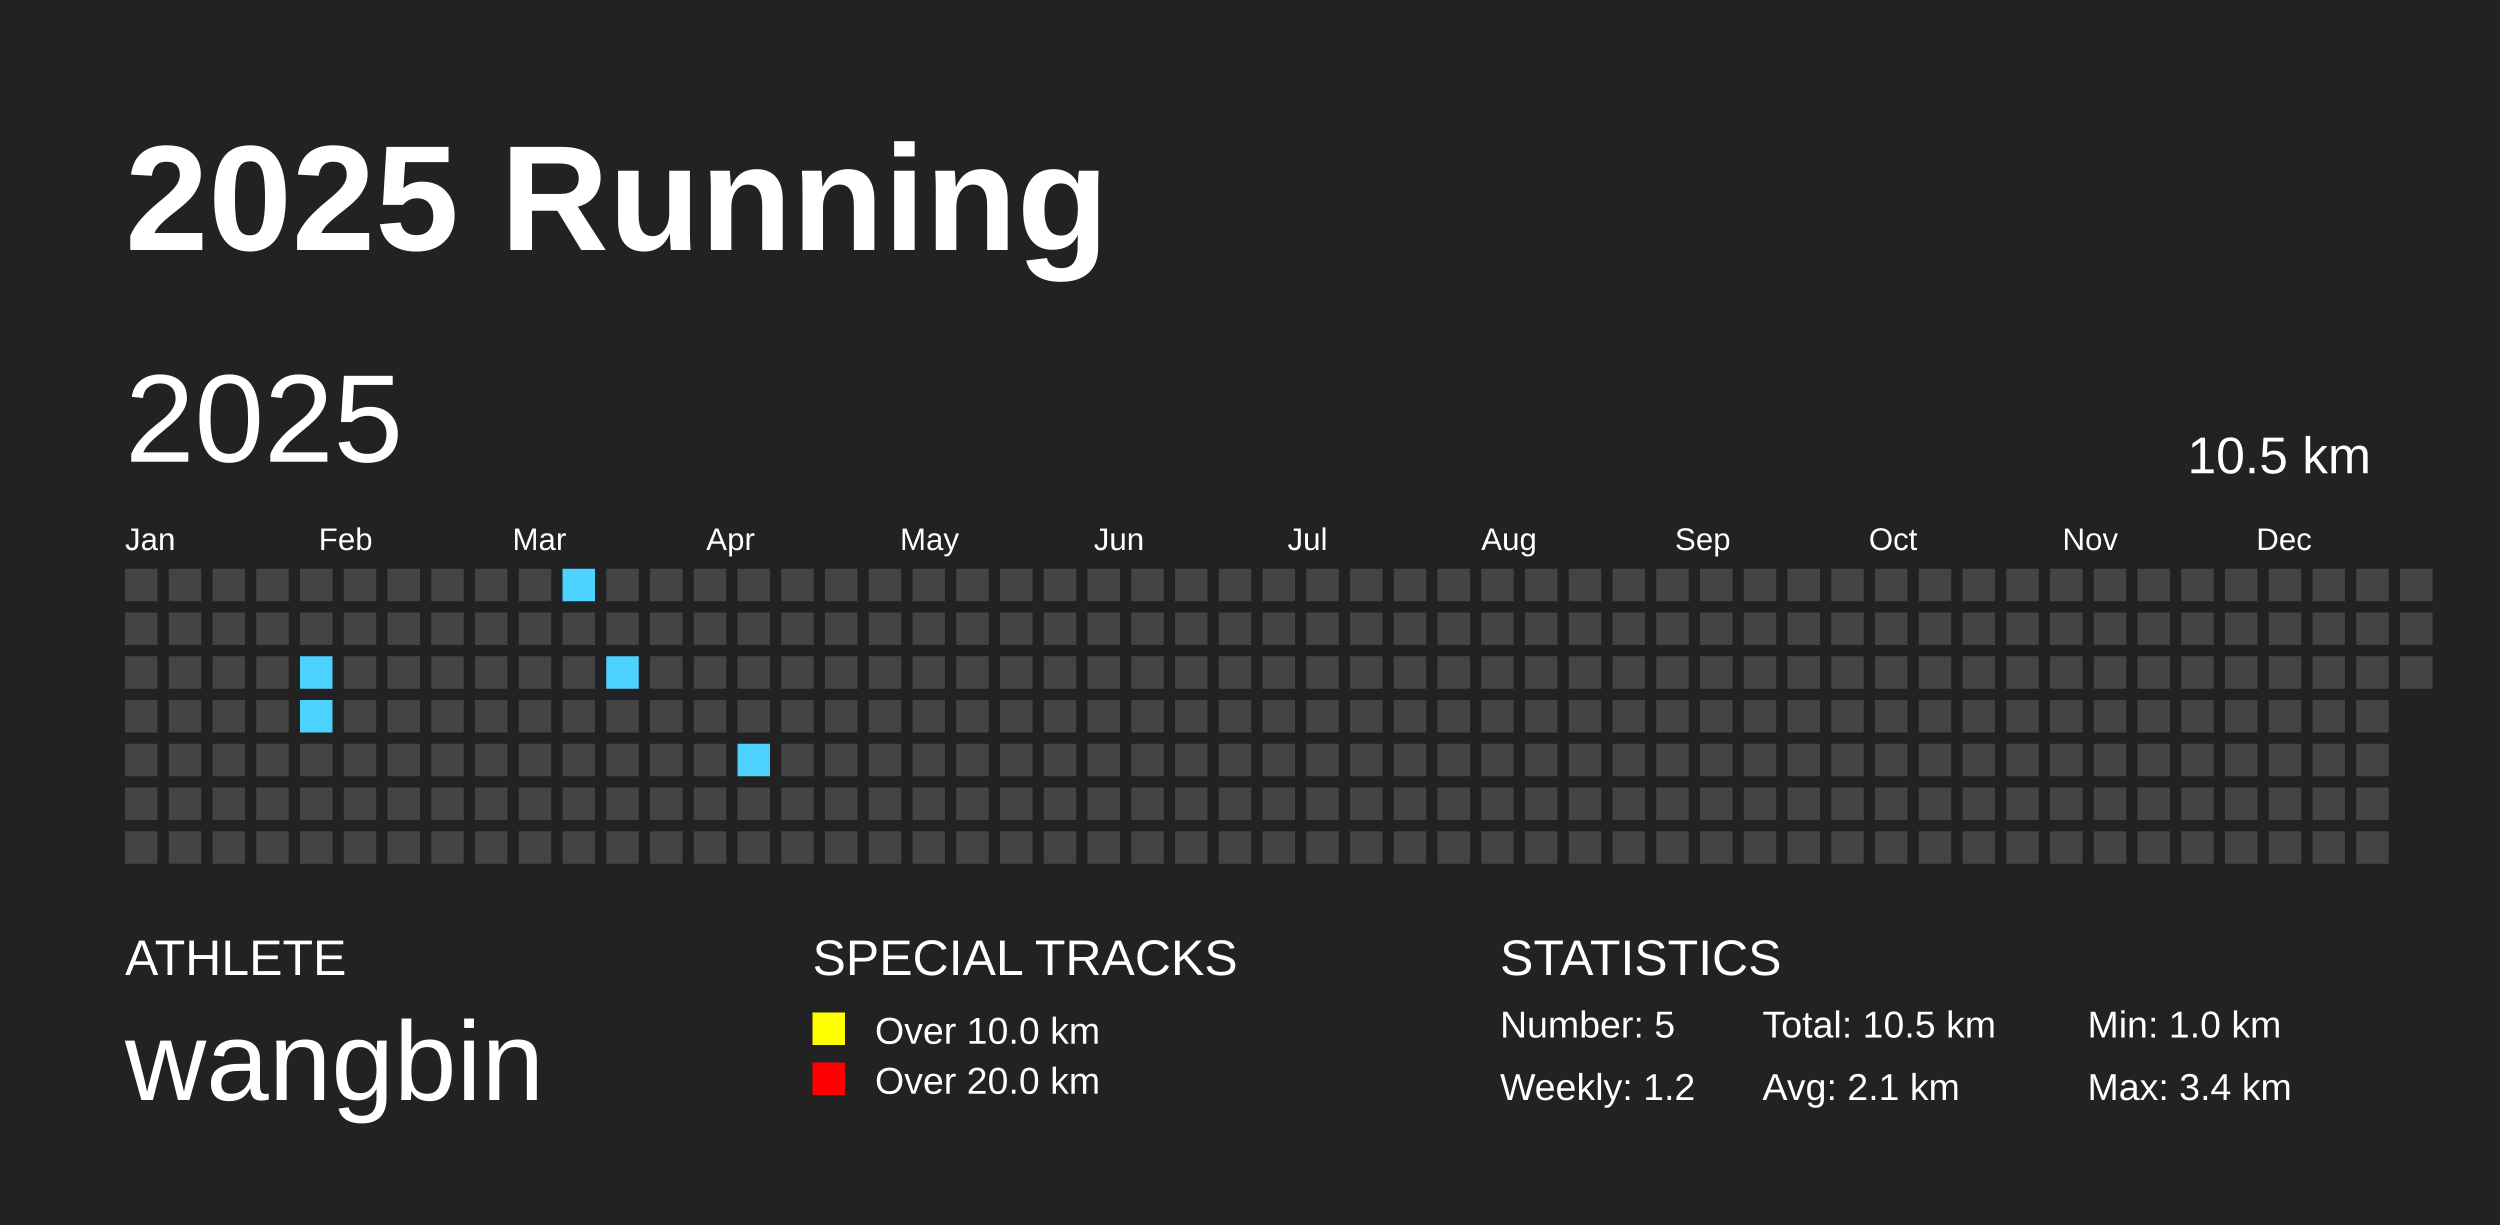
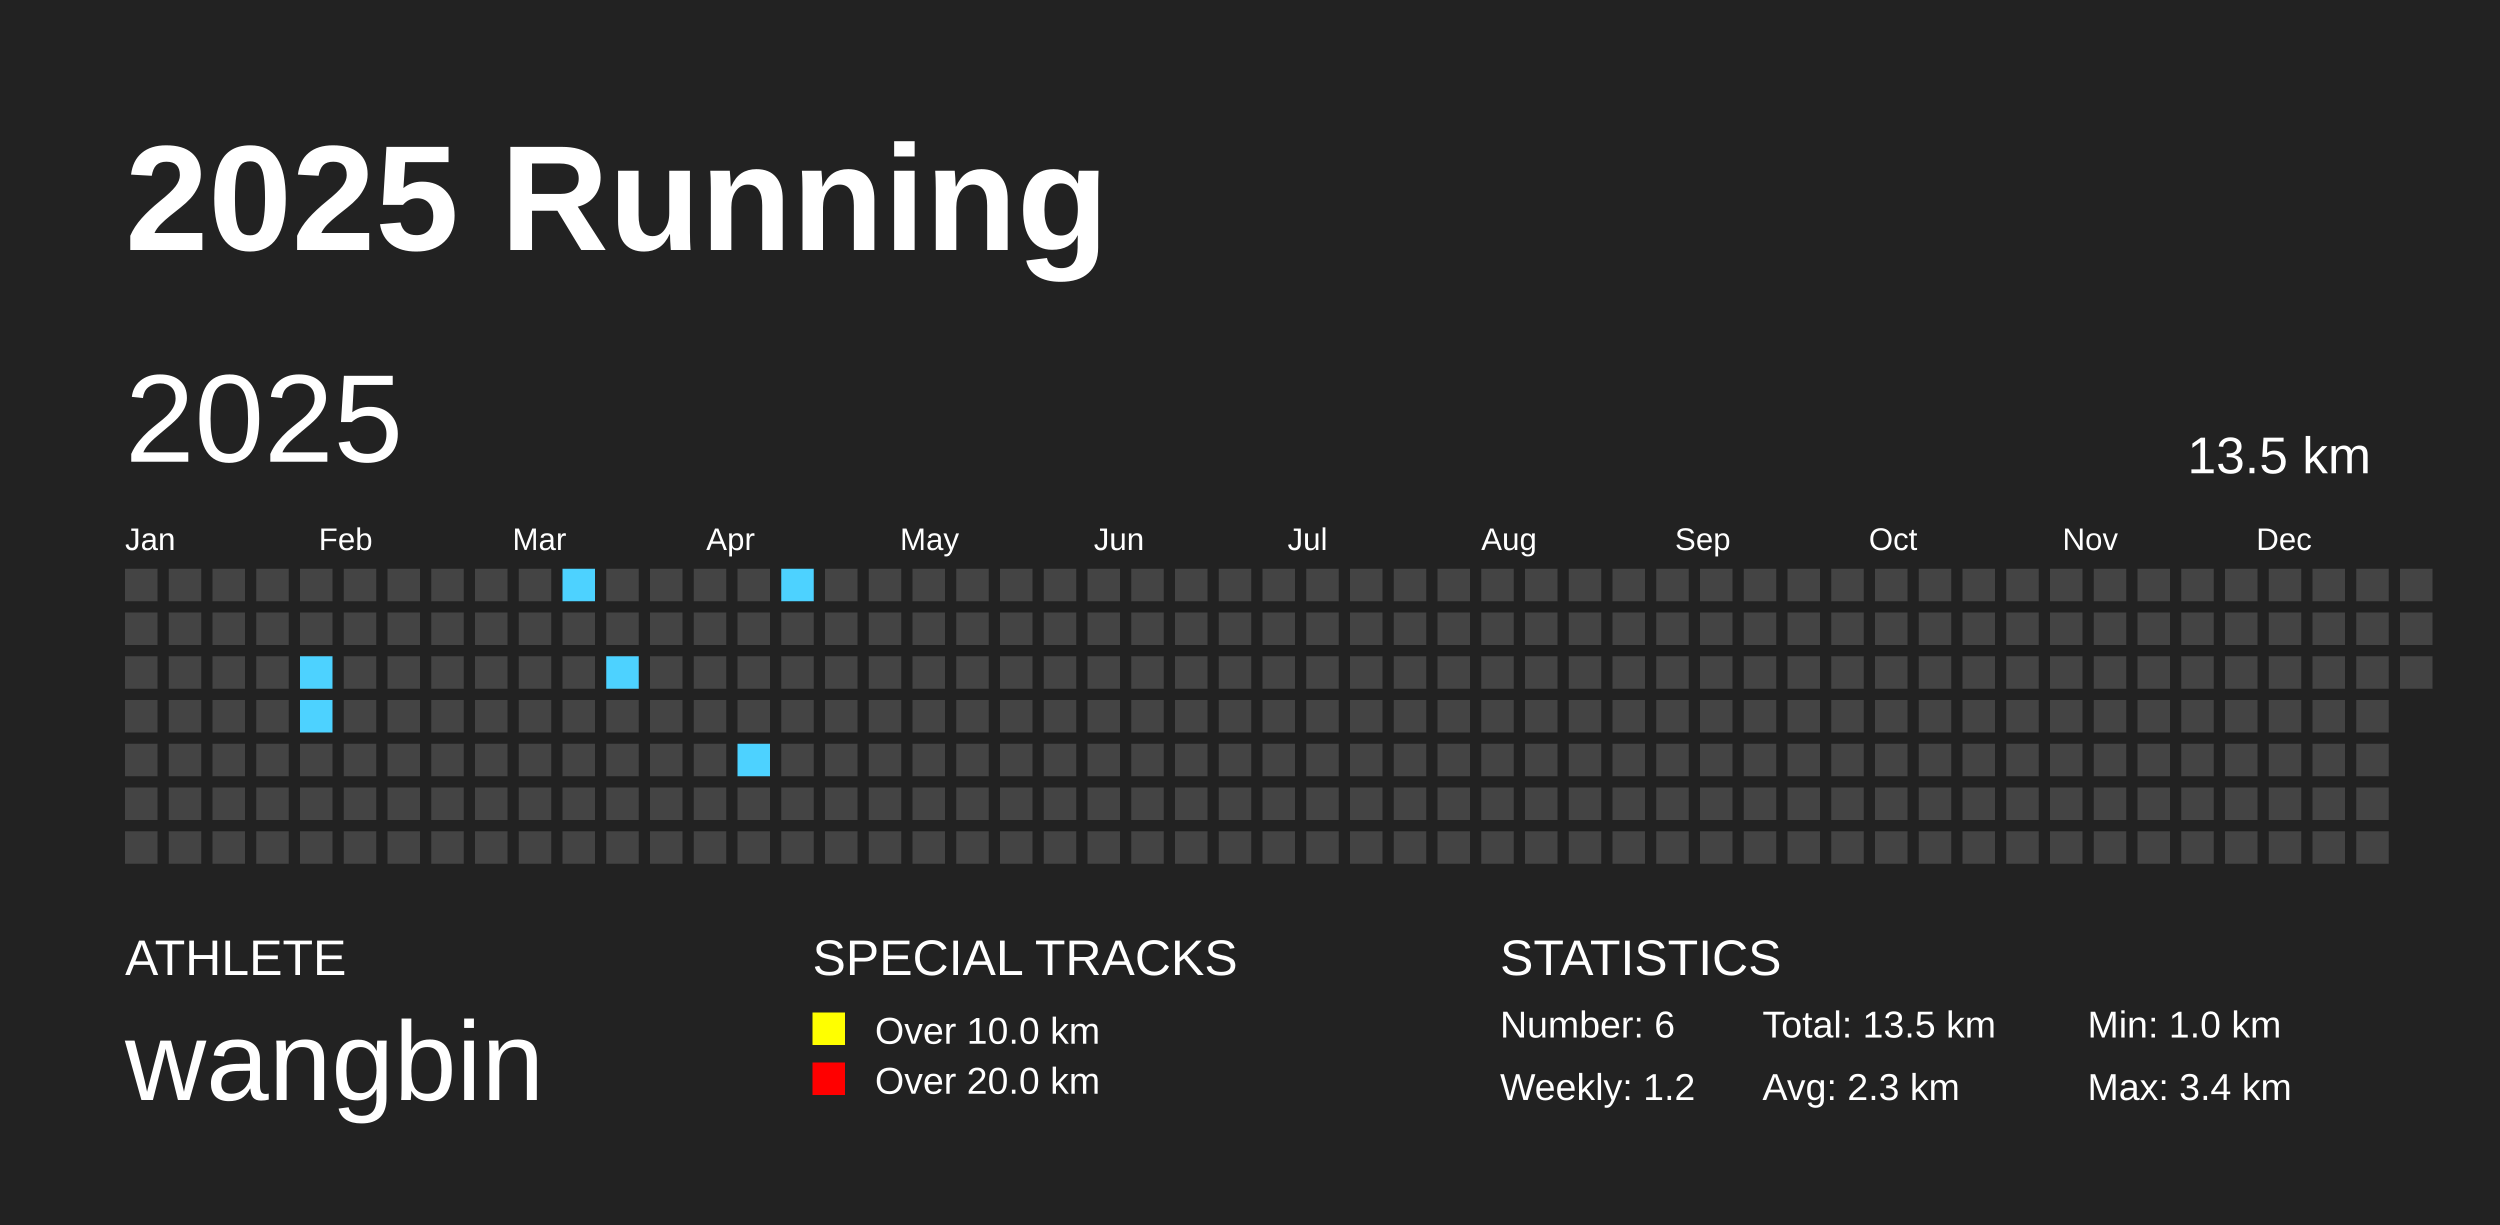
<svg xmlns="http://www.w3.org/2000/svg" baseProfile="full" height="98mm" version="1.1" viewBox="0,0,200,98" width="200mm">
  <defs />
  <rect fill="#222222" height="98" width="200" x="0" y="0" />
  <text fill="#FFFFFF" style="font-size:12px; font-family:Arial; font-weight:bold;" x="10" y="20">2025 Running</text>
  <text fill="#FFFFFF" style="font-size:4px; font-family:Arial" x="10" y="78">ATHLETE</text>
  <text fill="#FFFFFF" style="font-size:9px; font-family:Arial" x="10" y="88">wangbin</text>
  <text fill="#FFFFFF" style="font-size:4px; font-family:Arial" x="65" y="78">SPECIAL TRACKS</text>
  <rect fill="yellow" height="2.6" width="2.6" x="65" y="81" />
  <text fill="#FFFFFF" style="font-size:3px; font-family:Arial" x="70" y="83.5">Over 10.0 km</text>
  <rect fill="red" height="2.6" width="2.6" x="65" y="85" />
  <text fill="#FFFFFF" style="font-size:3px; font-family:Arial" x="70" y="87.5">Over 20.0 km</text>
  <text fill="#FFFFFF" style="font-size:4px; font-family:Arial" x="120" y="78">STATISTICS</text>
-   <text fill="#FFFFFF" style="font-size:3px; font-family:Arial" x="120" y="83">Number: 5</text>
+   <text fill="#FFFFFF" style="font-size:3px; font-family:Arial" x="120" y="83">Number: 6</text>
  <text fill="#FFFFFF" style="font-size:3px; font-family:Arial" x="120" y="88">Weekly: 1.2</text>
-   <text fill="#FFFFFF" style="font-size:3px; font-family:Arial" x="141" y="83">Total: 10.5 km</text>
-   <text fill="#FFFFFF" style="font-size:3px; font-family:Arial" x="141" y="88">Avg: 2.1 km</text>
+   <text fill="#FFFFFF" style="font-size:3px; font-family:Arial" x="141" y="83">Total: 13.5 km</text>
+   <text fill="#FFFFFF" style="font-size:3px; font-family:Arial" x="141" y="88">Avg: 2.3 km</text>
  <text fill="#FFFFFF" style="font-size:3px; font-family:Arial" x="167" y="83">Min: 1.0 km</text>
  <text fill="#FFFFFF" style="font-size:3px; font-family:Arial" x="167" y="88">Max: 3.4 km</text>
  <text dominant-baseline="hanging" fill="#FFFFFF" style="font-size:10.0px; font-family:Arial;" x="10" y="30">2025</text>
-   <text dominant-baseline="hanging" fill="#FFFFFF" style="font-size:4.125px; font-family:Arial;" x="175" y="35">10.5 km</text>
+   <text dominant-baseline="hanging" fill="#FFFFFF" style="font-size:4.125px; font-family:Arial;" x="175" y="35">13.5 km</text>
  <text fill="#FFFFFF" style="font-size:2.5px; font-family:Arial" x="10.0" y="44">Jan</text>
  <text fill="#FFFFFF" style="font-size:2.5px; font-family:Arial" x="25.5" y="44">Feb</text>
  <text fill="#FFFFFF" style="font-size:2.5px; font-family:Arial" x="41.0" y="44">Mar</text>
  <text fill="#FFFFFF" style="font-size:2.5px; font-family:Arial" x="56.5" y="44">Apr</text>
  <text fill="#FFFFFF" style="font-size:2.5px; font-family:Arial" x="72.0" y="44">May</text>
  <text fill="#FFFFFF" style="font-size:2.5px; font-family:Arial" x="87.5" y="44">Jun</text>
  <text fill="#FFFFFF" style="font-size:2.5px; font-family:Arial" x="103.0" y="44">Jul</text>
  <text fill="#FFFFFF" style="font-size:2.5px; font-family:Arial" x="118.5" y="44">Aug</text>
  <text fill="#FFFFFF" style="font-size:2.5px; font-family:Arial" x="134.0" y="44">Sep</text>
  <text fill="#FFFFFF" style="font-size:2.5px; font-family:Arial" x="149.5" y="44">Oct</text>
  <text fill="#FFFFFF" style="font-size:2.5px; font-family:Arial" x="165.0" y="44">Nov</text>
  <text fill="#FFFFFF" style="font-size:2.5px; font-family:Arial" x="180.5" y="44">Dec</text>
  <rect fill="#444444" height="2.6" width="2.6" x="10.0" y="45.5" />
  <rect fill="#444444" height="2.6" width="2.6" x="10.0" y="49.0" />
  <rect fill="#444444" height="2.6" width="2.6" x="10.0" y="52.5" />
  <rect fill="#444444" height="2.6" width="2.6" x="10.0" y="56.0" />
  <rect fill="#444444" height="2.6" width="2.6" x="10.0" y="59.5" />
  <rect fill="#444444" height="2.6" width="2.6" x="10.0" y="63.0" />
  <rect fill="#444444" height="2.6" width="2.6" x="10.0" y="66.5" />
  <rect fill="#444444" height="2.6" width="2.6" x="13.5" y="45.5" />
  <rect fill="#444444" height="2.6" width="2.6" x="13.5" y="49.0" />
  <rect fill="#444444" height="2.6" width="2.6" x="13.5" y="52.5" />
  <rect fill="#444444" height="2.6" width="2.6" x="13.5" y="56.0" />
  <rect fill="#444444" height="2.6" width="2.6" x="13.5" y="59.5" />
  <rect fill="#444444" height="2.6" width="2.6" x="13.5" y="63.0" />
  <rect fill="#444444" height="2.6" width="2.6" x="13.5" y="66.5" />
  <rect fill="#444444" height="2.6" width="2.6" x="17.0" y="45.5" />
  <rect fill="#444444" height="2.6" width="2.6" x="17.0" y="49.0" />
  <rect fill="#444444" height="2.6" width="2.6" x="17.0" y="52.5" />
  <rect fill="#444444" height="2.6" width="2.6" x="17.0" y="56.0" />
  <rect fill="#444444" height="2.6" width="2.6" x="17.0" y="59.5" />
  <rect fill="#444444" height="2.6" width="2.6" x="17.0" y="63.0" />
  <rect fill="#444444" height="2.6" width="2.6" x="17.0" y="66.5" />
  <rect fill="#444444" height="2.6" width="2.6" x="20.5" y="45.5" />
  <rect fill="#444444" height="2.6" width="2.6" x="20.5" y="49.0" />
  <rect fill="#444444" height="2.6" width="2.6" x="20.5" y="52.5" />
  <rect fill="#444444" height="2.6" width="2.6" x="20.5" y="56.0" />
  <rect fill="#444444" height="2.6" width="2.6" x="20.5" y="59.5" />
  <rect fill="#444444" height="2.6" width="2.6" x="20.5" y="63.0" />
  <rect fill="#444444" height="2.6" width="2.6" x="20.5" y="66.5" />
  <rect fill="#444444" height="2.6" width="2.6" x="24.0" y="45.5" />
  <rect fill="#444444" height="2.6" width="2.6" x="24.0" y="49.0" />
  <rect fill="#4DD2FF" height="2.6" width="2.6" x="24.0" y="52.5" />
  <rect fill="#4DD2FF" height="2.6" width="2.6" x="24.0" y="56.0" />
  <rect fill="#444444" height="2.6" width="2.6" x="24.0" y="59.5" />
  <rect fill="#444444" height="2.6" width="2.6" x="24.0" y="63.0" />
  <rect fill="#444444" height="2.6" width="2.6" x="24.0" y="66.5" />
  <rect fill="#444444" height="2.6" width="2.6" x="27.5" y="45.5" />
  <rect fill="#444444" height="2.6" width="2.6" x="27.5" y="49.0" />
  <rect fill="#444444" height="2.6" width="2.6" x="27.5" y="52.5" />
  <rect fill="#444444" height="2.6" width="2.6" x="27.5" y="56.0" />
  <rect fill="#444444" height="2.6" width="2.6" x="27.5" y="59.5" />
  <rect fill="#444444" height="2.6" width="2.6" x="27.5" y="63.0" />
  <rect fill="#444444" height="2.6" width="2.6" x="27.5" y="66.5" />
  <rect fill="#444444" height="2.6" width="2.6" x="31.0" y="45.5" />
  <rect fill="#444444" height="2.6" width="2.6" x="31.0" y="49.0" />
  <rect fill="#444444" height="2.6" width="2.6" x="31.0" y="52.5" />
  <rect fill="#444444" height="2.6" width="2.6" x="31.0" y="56.0" />
  <rect fill="#444444" height="2.6" width="2.6" x="31.0" y="59.5" />
  <rect fill="#444444" height="2.6" width="2.6" x="31.0" y="63.0" />
  <rect fill="#444444" height="2.6" width="2.6" x="31.0" y="66.5" />
  <rect fill="#444444" height="2.6" width="2.6" x="34.5" y="45.5" />
  <rect fill="#444444" height="2.6" width="2.6" x="34.5" y="49.0" />
  <rect fill="#444444" height="2.6" width="2.6" x="34.5" y="52.5" />
  <rect fill="#444444" height="2.6" width="2.6" x="34.5" y="56.0" />
  <rect fill="#444444" height="2.6" width="2.6" x="34.5" y="59.5" />
  <rect fill="#444444" height="2.6" width="2.6" x="34.5" y="63.0" />
  <rect fill="#444444" height="2.6" width="2.6" x="34.5" y="66.5" />
  <rect fill="#444444" height="2.6" width="2.6" x="38.0" y="45.5" />
  <rect fill="#444444" height="2.6" width="2.6" x="38.0" y="49.0" />
  <rect fill="#444444" height="2.6" width="2.6" x="38.0" y="52.5" />
  <rect fill="#444444" height="2.6" width="2.6" x="38.0" y="56.0" />
  <rect fill="#444444" height="2.6" width="2.6" x="38.0" y="59.5" />
  <rect fill="#444444" height="2.6" width="2.6" x="38.0" y="63.0" />
  <rect fill="#444444" height="2.6" width="2.6" x="38.0" y="66.5" />
  <rect fill="#444444" height="2.6" width="2.6" x="41.5" y="45.5" />
  <rect fill="#444444" height="2.6" width="2.6" x="41.5" y="49.0" />
  <rect fill="#444444" height="2.6" width="2.6" x="41.5" y="52.5" />
  <rect fill="#444444" height="2.6" width="2.6" x="41.5" y="56.0" />
  <rect fill="#444444" height="2.6" width="2.6" x="41.5" y="59.5" />
  <rect fill="#444444" height="2.6" width="2.6" x="41.5" y="63.0" />
  <rect fill="#444444" height="2.6" width="2.6" x="41.5" y="66.5" />
  <rect fill="#4DD2FF" height="2.6" width="2.6" x="45.0" y="45.5" />
  <rect fill="#444444" height="2.6" width="2.6" x="45.0" y="49.0" />
  <rect fill="#444444" height="2.6" width="2.6" x="45.0" y="52.5" />
  <rect fill="#444444" height="2.6" width="2.6" x="45.0" y="56.0" />
  <rect fill="#444444" height="2.6" width="2.6" x="45.0" y="59.5" />
  <rect fill="#444444" height="2.6" width="2.6" x="45.0" y="63.0" />
  <rect fill="#444444" height="2.6" width="2.6" x="45.0" y="66.5" />
  <rect fill="#444444" height="2.6" width="2.6" x="48.5" y="45.5" />
  <rect fill="#444444" height="2.6" width="2.6" x="48.5" y="49.0" />
  <rect fill="#4DD2FF" height="2.6" width="2.6" x="48.5" y="52.5" />
  <rect fill="#444444" height="2.6" width="2.6" x="48.5" y="56.0" />
  <rect fill="#444444" height="2.6" width="2.6" x="48.5" y="59.5" />
  <rect fill="#444444" height="2.6" width="2.6" x="48.5" y="63.0" />
  <rect fill="#444444" height="2.6" width="2.6" x="48.5" y="66.5" />
  <rect fill="#444444" height="2.6" width="2.6" x="52.0" y="45.5" />
  <rect fill="#444444" height="2.6" width="2.6" x="52.0" y="49.0" />
  <rect fill="#444444" height="2.6" width="2.6" x="52.0" y="52.5" />
  <rect fill="#444444" height="2.6" width="2.6" x="52.0" y="56.0" />
  <rect fill="#444444" height="2.6" width="2.6" x="52.0" y="59.5" />
  <rect fill="#444444" height="2.6" width="2.6" x="52.0" y="63.0" />
  <rect fill="#444444" height="2.6" width="2.6" x="52.0" y="66.5" />
  <rect fill="#444444" height="2.6" width="2.6" x="55.5" y="45.5" />
  <rect fill="#444444" height="2.6" width="2.6" x="55.5" y="49.0" />
  <rect fill="#444444" height="2.6" width="2.6" x="55.5" y="52.5" />
  <rect fill="#444444" height="2.6" width="2.6" x="55.5" y="56.0" />
  <rect fill="#444444" height="2.6" width="2.6" x="55.5" y="59.5" />
  <rect fill="#444444" height="2.6" width="2.6" x="55.5" y="63.0" />
  <rect fill="#444444" height="2.6" width="2.6" x="55.5" y="66.5" />
  <rect fill="#444444" height="2.6" width="2.6" x="59.0" y="45.5" />
  <rect fill="#444444" height="2.6" width="2.6" x="59.0" y="49.0" />
  <rect fill="#444444" height="2.6" width="2.6" x="59.0" y="52.5" />
  <rect fill="#444444" height="2.6" width="2.6" x="59.0" y="56.0" />
  <rect fill="#4DD2FF" height="2.6" width="2.6" x="59.0" y="59.5" />
  <rect fill="#444444" height="2.6" width="2.6" x="59.0" y="63.0" />
  <rect fill="#444444" height="2.6" width="2.6" x="59.0" y="66.5" />
-   <rect fill="#444444" height="2.6" width="2.6" x="62.5" y="45.5" />
+   <rect fill="#4DD2FF" height="2.6" width="2.6" x="62.5" y="45.5" />
  <rect fill="#444444" height="2.6" width="2.6" x="62.5" y="49.0" />
  <rect fill="#444444" height="2.6" width="2.6" x="62.5" y="52.5" />
  <rect fill="#444444" height="2.6" width="2.6" x="62.5" y="56.0" />
  <rect fill="#444444" height="2.6" width="2.6" x="62.5" y="59.5" />
  <rect fill="#444444" height="2.6" width="2.6" x="62.5" y="63.0" />
  <rect fill="#444444" height="2.6" width="2.6" x="62.5" y="66.5" />
  <rect fill="#444444" height="2.6" width="2.6" x="66.0" y="45.5" />
  <rect fill="#444444" height="2.6" width="2.6" x="66.0" y="49.0" />
  <rect fill="#444444" height="2.6" width="2.6" x="66.0" y="52.5" />
  <rect fill="#444444" height="2.6" width="2.6" x="66.0" y="56.0" />
  <rect fill="#444444" height="2.6" width="2.6" x="66.0" y="59.5" />
  <rect fill="#444444" height="2.6" width="2.6" x="66.0" y="63.0" />
  <rect fill="#444444" height="2.6" width="2.6" x="66.0" y="66.5" />
  <rect fill="#444444" height="2.6" width="2.6" x="69.5" y="45.5" />
  <rect fill="#444444" height="2.6" width="2.6" x="69.5" y="49.0" />
  <rect fill="#444444" height="2.6" width="2.6" x="69.5" y="52.5" />
  <rect fill="#444444" height="2.6" width="2.6" x="69.5" y="56.0" />
  <rect fill="#444444" height="2.6" width="2.6" x="69.5" y="59.5" />
  <rect fill="#444444" height="2.6" width="2.6" x="69.5" y="63.0" />
  <rect fill="#444444" height="2.6" width="2.6" x="69.5" y="66.5" />
  <rect fill="#444444" height="2.6" width="2.6" x="73.0" y="45.5" />
  <rect fill="#444444" height="2.6" width="2.6" x="73.0" y="49.0" />
  <rect fill="#444444" height="2.6" width="2.6" x="73.0" y="52.5" />
  <rect fill="#444444" height="2.6" width="2.6" x="73.0" y="56.0" />
  <rect fill="#444444" height="2.6" width="2.6" x="73.0" y="59.5" />
  <rect fill="#444444" height="2.6" width="2.6" x="73.0" y="63.0" />
  <rect fill="#444444" height="2.6" width="2.6" x="73.0" y="66.5" />
  <rect fill="#444444" height="2.6" width="2.6" x="76.5" y="45.5" />
  <rect fill="#444444" height="2.6" width="2.6" x="76.5" y="49.0" />
  <rect fill="#444444" height="2.6" width="2.6" x="76.5" y="52.5" />
  <rect fill="#444444" height="2.6" width="2.6" x="76.5" y="56.0" />
  <rect fill="#444444" height="2.6" width="2.6" x="76.5" y="59.5" />
  <rect fill="#444444" height="2.6" width="2.6" x="76.5" y="63.0" />
  <rect fill="#444444" height="2.6" width="2.6" x="76.5" y="66.5" />
  <rect fill="#444444" height="2.6" width="2.6" x="80.0" y="45.5" />
  <rect fill="#444444" height="2.6" width="2.6" x="80.0" y="49.0" />
  <rect fill="#444444" height="2.6" width="2.6" x="80.0" y="52.5" />
  <rect fill="#444444" height="2.6" width="2.6" x="80.0" y="56.0" />
  <rect fill="#444444" height="2.6" width="2.6" x="80.0" y="59.5" />
  <rect fill="#444444" height="2.6" width="2.6" x="80.0" y="63.0" />
  <rect fill="#444444" height="2.6" width="2.6" x="80.0" y="66.5" />
  <rect fill="#444444" height="2.6" width="2.6" x="83.5" y="45.5" />
  <rect fill="#444444" height="2.6" width="2.6" x="83.5" y="49.0" />
  <rect fill="#444444" height="2.6" width="2.6" x="83.5" y="52.5" />
  <rect fill="#444444" height="2.6" width="2.6" x="83.5" y="56.0" />
  <rect fill="#444444" height="2.6" width="2.6" x="83.5" y="59.5" />
  <rect fill="#444444" height="2.6" width="2.6" x="83.5" y="63.0" />
  <rect fill="#444444" height="2.6" width="2.6" x="83.5" y="66.5" />
  <rect fill="#444444" height="2.6" width="2.6" x="87.0" y="45.5" />
  <rect fill="#444444" height="2.6" width="2.6" x="87.0" y="49.0" />
  <rect fill="#444444" height="2.6" width="2.6" x="87.0" y="52.5" />
  <rect fill="#444444" height="2.6" width="2.6" x="87.0" y="56.0" />
  <rect fill="#444444" height="2.6" width="2.6" x="87.0" y="59.5" />
  <rect fill="#444444" height="2.6" width="2.6" x="87.0" y="63.0" />
  <rect fill="#444444" height="2.6" width="2.6" x="87.0" y="66.5" />
  <rect fill="#444444" height="2.6" width="2.6" x="90.5" y="45.5" />
  <rect fill="#444444" height="2.6" width="2.6" x="90.5" y="49.0" />
  <rect fill="#444444" height="2.6" width="2.6" x="90.5" y="52.5" />
  <rect fill="#444444" height="2.6" width="2.6" x="90.5" y="56.0" />
  <rect fill="#444444" height="2.6" width="2.6" x="90.5" y="59.5" />
  <rect fill="#444444" height="2.6" width="2.6" x="90.5" y="63.0" />
  <rect fill="#444444" height="2.6" width="2.6" x="90.5" y="66.5" />
  <rect fill="#444444" height="2.6" width="2.6" x="94.0" y="45.5" />
  <rect fill="#444444" height="2.6" width="2.6" x="94.0" y="49.0" />
  <rect fill="#444444" height="2.6" width="2.6" x="94.0" y="52.5" />
  <rect fill="#444444" height="2.6" width="2.6" x="94.0" y="56.0" />
  <rect fill="#444444" height="2.6" width="2.6" x="94.0" y="59.5" />
  <rect fill="#444444" height="2.6" width="2.6" x="94.0" y="63.0" />
  <rect fill="#444444" height="2.6" width="2.6" x="94.0" y="66.5" />
  <rect fill="#444444" height="2.6" width="2.6" x="97.5" y="45.5" />
  <rect fill="#444444" height="2.6" width="2.6" x="97.5" y="49.0" />
  <rect fill="#444444" height="2.6" width="2.6" x="97.5" y="52.5" />
  <rect fill="#444444" height="2.6" width="2.6" x="97.5" y="56.0" />
  <rect fill="#444444" height="2.6" width="2.6" x="97.5" y="59.5" />
  <rect fill="#444444" height="2.6" width="2.6" x="97.5" y="63.0" />
  <rect fill="#444444" height="2.6" width="2.6" x="97.5" y="66.5" />
  <rect fill="#444444" height="2.6" width="2.6" x="101.0" y="45.5" />
  <rect fill="#444444" height="2.6" width="2.6" x="101.0" y="49.0" />
  <rect fill="#444444" height="2.6" width="2.6" x="101.0" y="52.5" />
  <rect fill="#444444" height="2.6" width="2.6" x="101.0" y="56.0" />
  <rect fill="#444444" height="2.6" width="2.6" x="101.0" y="59.5" />
  <rect fill="#444444" height="2.6" width="2.6" x="101.0" y="63.0" />
  <rect fill="#444444" height="2.6" width="2.6" x="101.0" y="66.5" />
  <rect fill="#444444" height="2.6" width="2.6" x="104.5" y="45.5" />
  <rect fill="#444444" height="2.6" width="2.6" x="104.5" y="49.0" />
  <rect fill="#444444" height="2.6" width="2.6" x="104.5" y="52.5" />
  <rect fill="#444444" height="2.6" width="2.6" x="104.5" y="56.0" />
  <rect fill="#444444" height="2.6" width="2.6" x="104.5" y="59.5" />
  <rect fill="#444444" height="2.6" width="2.6" x="104.5" y="63.0" />
  <rect fill="#444444" height="2.6" width="2.6" x="104.5" y="66.5" />
  <rect fill="#444444" height="2.6" width="2.6" x="108.0" y="45.5" />
  <rect fill="#444444" height="2.6" width="2.6" x="108.0" y="49.0" />
  <rect fill="#444444" height="2.6" width="2.6" x="108.0" y="52.5" />
  <rect fill="#444444" height="2.6" width="2.6" x="108.0" y="56.0" />
  <rect fill="#444444" height="2.6" width="2.6" x="108.0" y="59.5" />
  <rect fill="#444444" height="2.6" width="2.6" x="108.0" y="63.0" />
  <rect fill="#444444" height="2.6" width="2.6" x="108.0" y="66.5" />
  <rect fill="#444444" height="2.6" width="2.6" x="111.5" y="45.5" />
  <rect fill="#444444" height="2.6" width="2.6" x="111.5" y="49.0" />
  <rect fill="#444444" height="2.6" width="2.6" x="111.5" y="52.5" />
  <rect fill="#444444" height="2.6" width="2.6" x="111.5" y="56.0" />
  <rect fill="#444444" height="2.6" width="2.6" x="111.5" y="59.5" />
  <rect fill="#444444" height="2.6" width="2.6" x="111.5" y="63.0" />
  <rect fill="#444444" height="2.6" width="2.6" x="111.5" y="66.5" />
  <rect fill="#444444" height="2.6" width="2.6" x="115.0" y="45.5" />
  <rect fill="#444444" height="2.6" width="2.6" x="115.0" y="49.0" />
  <rect fill="#444444" height="2.6" width="2.6" x="115.0" y="52.5" />
  <rect fill="#444444" height="2.6" width="2.6" x="115.0" y="56.0" />
  <rect fill="#444444" height="2.6" width="2.6" x="115.0" y="59.5" />
  <rect fill="#444444" height="2.6" width="2.6" x="115.0" y="63.0" />
  <rect fill="#444444" height="2.6" width="2.6" x="115.0" y="66.5" />
  <rect fill="#444444" height="2.6" width="2.6" x="118.5" y="45.5" />
  <rect fill="#444444" height="2.6" width="2.6" x="118.5" y="49.0" />
  <rect fill="#444444" height="2.6" width="2.6" x="118.5" y="52.5" />
  <rect fill="#444444" height="2.6" width="2.6" x="118.5" y="56.0" />
  <rect fill="#444444" height="2.6" width="2.6" x="118.5" y="59.5" />
  <rect fill="#444444" height="2.6" width="2.6" x="118.5" y="63.0" />
  <rect fill="#444444" height="2.6" width="2.6" x="118.5" y="66.5" />
  <rect fill="#444444" height="2.6" width="2.6" x="122.0" y="45.5" />
  <rect fill="#444444" height="2.6" width="2.6" x="122.0" y="49.0" />
  <rect fill="#444444" height="2.6" width="2.6" x="122.0" y="52.5" />
  <rect fill="#444444" height="2.6" width="2.6" x="122.0" y="56.0" />
  <rect fill="#444444" height="2.6" width="2.6" x="122.0" y="59.5" />
  <rect fill="#444444" height="2.6" width="2.6" x="122.0" y="63.0" />
  <rect fill="#444444" height="2.6" width="2.6" x="122.0" y="66.5" />
  <rect fill="#444444" height="2.6" width="2.6" x="125.5" y="45.5" />
  <rect fill="#444444" height="2.6" width="2.6" x="125.5" y="49.0" />
  <rect fill="#444444" height="2.6" width="2.6" x="125.5" y="52.5" />
  <rect fill="#444444" height="2.6" width="2.6" x="125.5" y="56.0" />
  <rect fill="#444444" height="2.6" width="2.6" x="125.5" y="59.5" />
  <rect fill="#444444" height="2.6" width="2.6" x="125.5" y="63.0" />
  <rect fill="#444444" height="2.6" width="2.6" x="125.5" y="66.5" />
  <rect fill="#444444" height="2.6" width="2.6" x="129.0" y="45.5" />
  <rect fill="#444444" height="2.6" width="2.6" x="129.0" y="49.0" />
  <rect fill="#444444" height="2.6" width="2.6" x="129.0" y="52.5" />
  <rect fill="#444444" height="2.6" width="2.6" x="129.0" y="56.0" />
  <rect fill="#444444" height="2.6" width="2.6" x="129.0" y="59.5" />
  <rect fill="#444444" height="2.6" width="2.6" x="129.0" y="63.0" />
  <rect fill="#444444" height="2.6" width="2.6" x="129.0" y="66.5" />
  <rect fill="#444444" height="2.6" width="2.6" x="132.5" y="45.5" />
  <rect fill="#444444" height="2.6" width="2.6" x="132.5" y="49.0" />
  <rect fill="#444444" height="2.6" width="2.6" x="132.5" y="52.5" />
  <rect fill="#444444" height="2.6" width="2.6" x="132.5" y="56.0" />
  <rect fill="#444444" height="2.6" width="2.6" x="132.5" y="59.5" />
  <rect fill="#444444" height="2.6" width="2.6" x="132.5" y="63.0" />
  <rect fill="#444444" height="2.6" width="2.6" x="132.5" y="66.5" />
  <rect fill="#444444" height="2.6" width="2.6" x="136.0" y="45.5" />
  <rect fill="#444444" height="2.6" width="2.6" x="136.0" y="49.0" />
  <rect fill="#444444" height="2.6" width="2.6" x="136.0" y="52.5" />
  <rect fill="#444444" height="2.6" width="2.6" x="136.0" y="56.0" />
  <rect fill="#444444" height="2.6" width="2.6" x="136.0" y="59.5" />
  <rect fill="#444444" height="2.6" width="2.6" x="136.0" y="63.0" />
  <rect fill="#444444" height="2.6" width="2.6" x="136.0" y="66.5" />
  <rect fill="#444444" height="2.6" width="2.6" x="139.5" y="45.5" />
  <rect fill="#444444" height="2.6" width="2.6" x="139.5" y="49.0" />
  <rect fill="#444444" height="2.6" width="2.6" x="139.5" y="52.5" />
  <rect fill="#444444" height="2.6" width="2.6" x="139.5" y="56.0" />
  <rect fill="#444444" height="2.6" width="2.6" x="139.5" y="59.5" />
  <rect fill="#444444" height="2.6" width="2.6" x="139.5" y="63.0" />
  <rect fill="#444444" height="2.6" width="2.6" x="139.5" y="66.5" />
  <rect fill="#444444" height="2.6" width="2.6" x="143.0" y="45.5" />
  <rect fill="#444444" height="2.6" width="2.6" x="143.0" y="49.0" />
  <rect fill="#444444" height="2.6" width="2.6" x="143.0" y="52.5" />
  <rect fill="#444444" height="2.6" width="2.6" x="143.0" y="56.0" />
  <rect fill="#444444" height="2.6" width="2.6" x="143.0" y="59.5" />
  <rect fill="#444444" height="2.6" width="2.6" x="143.0" y="63.0" />
  <rect fill="#444444" height="2.6" width="2.6" x="143.0" y="66.5" />
  <rect fill="#444444" height="2.6" width="2.6" x="146.5" y="45.5" />
  <rect fill="#444444" height="2.6" width="2.6" x="146.5" y="49.0" />
  <rect fill="#444444" height="2.6" width="2.6" x="146.5" y="52.5" />
  <rect fill="#444444" height="2.6" width="2.6" x="146.5" y="56.0" />
  <rect fill="#444444" height="2.6" width="2.6" x="146.5" y="59.5" />
  <rect fill="#444444" height="2.6" width="2.6" x="146.5" y="63.0" />
  <rect fill="#444444" height="2.6" width="2.6" x="146.5" y="66.5" />
  <rect fill="#444444" height="2.6" width="2.6" x="150.0" y="45.5" />
  <rect fill="#444444" height="2.6" width="2.6" x="150.0" y="49.0" />
  <rect fill="#444444" height="2.6" width="2.6" x="150.0" y="52.5" />
  <rect fill="#444444" height="2.6" width="2.6" x="150.0" y="56.0" />
  <rect fill="#444444" height="2.6" width="2.6" x="150.0" y="59.5" />
  <rect fill="#444444" height="2.6" width="2.6" x="150.0" y="63.0" />
  <rect fill="#444444" height="2.6" width="2.6" x="150.0" y="66.5" />
  <rect fill="#444444" height="2.6" width="2.6" x="153.5" y="45.5" />
  <rect fill="#444444" height="2.6" width="2.6" x="153.5" y="49.0" />
  <rect fill="#444444" height="2.6" width="2.6" x="153.5" y="52.5" />
  <rect fill="#444444" height="2.6" width="2.6" x="153.5" y="56.0" />
  <rect fill="#444444" height="2.6" width="2.6" x="153.5" y="59.5" />
  <rect fill="#444444" height="2.6" width="2.6" x="153.5" y="63.0" />
  <rect fill="#444444" height="2.6" width="2.6" x="153.5" y="66.5" />
  <rect fill="#444444" height="2.6" width="2.6" x="157.0" y="45.5" />
  <rect fill="#444444" height="2.6" width="2.6" x="157.0" y="49.0" />
  <rect fill="#444444" height="2.6" width="2.6" x="157.0" y="52.5" />
  <rect fill="#444444" height="2.6" width="2.6" x="157.0" y="56.0" />
  <rect fill="#444444" height="2.6" width="2.6" x="157.0" y="59.5" />
  <rect fill="#444444" height="2.6" width="2.6" x="157.0" y="63.0" />
  <rect fill="#444444" height="2.6" width="2.6" x="157.0" y="66.5" />
  <rect fill="#444444" height="2.6" width="2.6" x="160.5" y="45.5" />
  <rect fill="#444444" height="2.6" width="2.6" x="160.5" y="49.0" />
  <rect fill="#444444" height="2.6" width="2.6" x="160.5" y="52.5" />
  <rect fill="#444444" height="2.6" width="2.6" x="160.5" y="56.0" />
  <rect fill="#444444" height="2.6" width="2.6" x="160.5" y="59.5" />
  <rect fill="#444444" height="2.6" width="2.6" x="160.5" y="63.0" />
  <rect fill="#444444" height="2.6" width="2.6" x="160.5" y="66.5" />
  <rect fill="#444444" height="2.6" width="2.6" x="164.0" y="45.5" />
  <rect fill="#444444" height="2.6" width="2.6" x="164.0" y="49.0" />
  <rect fill="#444444" height="2.6" width="2.6" x="164.0" y="52.5" />
  <rect fill="#444444" height="2.6" width="2.6" x="164.0" y="56.0" />
  <rect fill="#444444" height="2.6" width="2.6" x="164.0" y="59.5" />
  <rect fill="#444444" height="2.6" width="2.6" x="164.0" y="63.0" />
  <rect fill="#444444" height="2.6" width="2.6" x="164.0" y="66.5" />
  <rect fill="#444444" height="2.6" width="2.6" x="167.5" y="45.5" />
  <rect fill="#444444" height="2.6" width="2.6" x="167.5" y="49.0" />
  <rect fill="#444444" height="2.6" width="2.6" x="167.5" y="52.5" />
  <rect fill="#444444" height="2.6" width="2.6" x="167.5" y="56.0" />
  <rect fill="#444444" height="2.6" width="2.6" x="167.5" y="59.5" />
  <rect fill="#444444" height="2.6" width="2.6" x="167.5" y="63.0" />
  <rect fill="#444444" height="2.6" width="2.6" x="167.5" y="66.5" />
  <rect fill="#444444" height="2.6" width="2.6" x="171.0" y="45.5" />
  <rect fill="#444444" height="2.6" width="2.6" x="171.0" y="49.0" />
  <rect fill="#444444" height="2.6" width="2.6" x="171.0" y="52.5" />
  <rect fill="#444444" height="2.6" width="2.6" x="171.0" y="56.0" />
  <rect fill="#444444" height="2.6" width="2.6" x="171.0" y="59.5" />
  <rect fill="#444444" height="2.6" width="2.6" x="171.0" y="63.0" />
  <rect fill="#444444" height="2.6" width="2.6" x="171.0" y="66.5" />
  <rect fill="#444444" height="2.6" width="2.6" x="174.5" y="45.5" />
  <rect fill="#444444" height="2.6" width="2.6" x="174.5" y="49.0" />
  <rect fill="#444444" height="2.6" width="2.6" x="174.5" y="52.5" />
  <rect fill="#444444" height="2.6" width="2.6" x="174.5" y="56.0" />
  <rect fill="#444444" height="2.6" width="2.6" x="174.5" y="59.5" />
  <rect fill="#444444" height="2.6" width="2.6" x="174.5" y="63.0" />
  <rect fill="#444444" height="2.6" width="2.6" x="174.5" y="66.5" />
  <rect fill="#444444" height="2.6" width="2.6" x="178.0" y="45.5" />
  <rect fill="#444444" height="2.6" width="2.6" x="178.0" y="49.0" />
  <rect fill="#444444" height="2.6" width="2.6" x="178.0" y="52.5" />
  <rect fill="#444444" height="2.6" width="2.6" x="178.0" y="56.0" />
  <rect fill="#444444" height="2.6" width="2.6" x="178.0" y="59.5" />
  <rect fill="#444444" height="2.6" width="2.6" x="178.0" y="63.0" />
  <rect fill="#444444" height="2.6" width="2.6" x="178.0" y="66.5" />
  <rect fill="#444444" height="2.6" width="2.6" x="181.5" y="45.5" />
  <rect fill="#444444" height="2.6" width="2.6" x="181.5" y="49.0" />
  <rect fill="#444444" height="2.6" width="2.6" x="181.5" y="52.5" />
  <rect fill="#444444" height="2.6" width="2.6" x="181.5" y="56.0" />
  <rect fill="#444444" height="2.6" width="2.6" x="181.5" y="59.5" />
  <rect fill="#444444" height="2.6" width="2.6" x="181.5" y="63.0" />
  <rect fill="#444444" height="2.6" width="2.6" x="181.5" y="66.5" />
  <rect fill="#444444" height="2.6" width="2.6" x="185.0" y="45.5" />
  <rect fill="#444444" height="2.6" width="2.6" x="185.0" y="49.0" />
  <rect fill="#444444" height="2.6" width="2.6" x="185.0" y="52.5" />
  <rect fill="#444444" height="2.6" width="2.6" x="185.0" y="56.0" />
  <rect fill="#444444" height="2.6" width="2.6" x="185.0" y="59.5" />
  <rect fill="#444444" height="2.6" width="2.6" x="185.0" y="63.0" />
  <rect fill="#444444" height="2.6" width="2.6" x="185.0" y="66.5" />
  <rect fill="#444444" height="2.6" width="2.6" x="188.5" y="45.5" />
  <rect fill="#444444" height="2.6" width="2.6" x="188.5" y="49.0" />
  <rect fill="#444444" height="2.6" width="2.6" x="188.5" y="52.5" />
  <rect fill="#444444" height="2.6" width="2.6" x="188.5" y="56.0" />
  <rect fill="#444444" height="2.6" width="2.6" x="188.5" y="59.5" />
  <rect fill="#444444" height="2.6" width="2.6" x="188.5" y="63.0" />
  <rect fill="#444444" height="2.6" width="2.6" x="188.5" y="66.5" />
  <rect fill="#444444" height="2.6" width="2.6" x="192.0" y="45.5" />
  <rect fill="#444444" height="2.6" width="2.6" x="192.0" y="49.0" />
  <rect fill="#444444" height="2.6" width="2.6" x="192.0" y="52.5" />
</svg>
